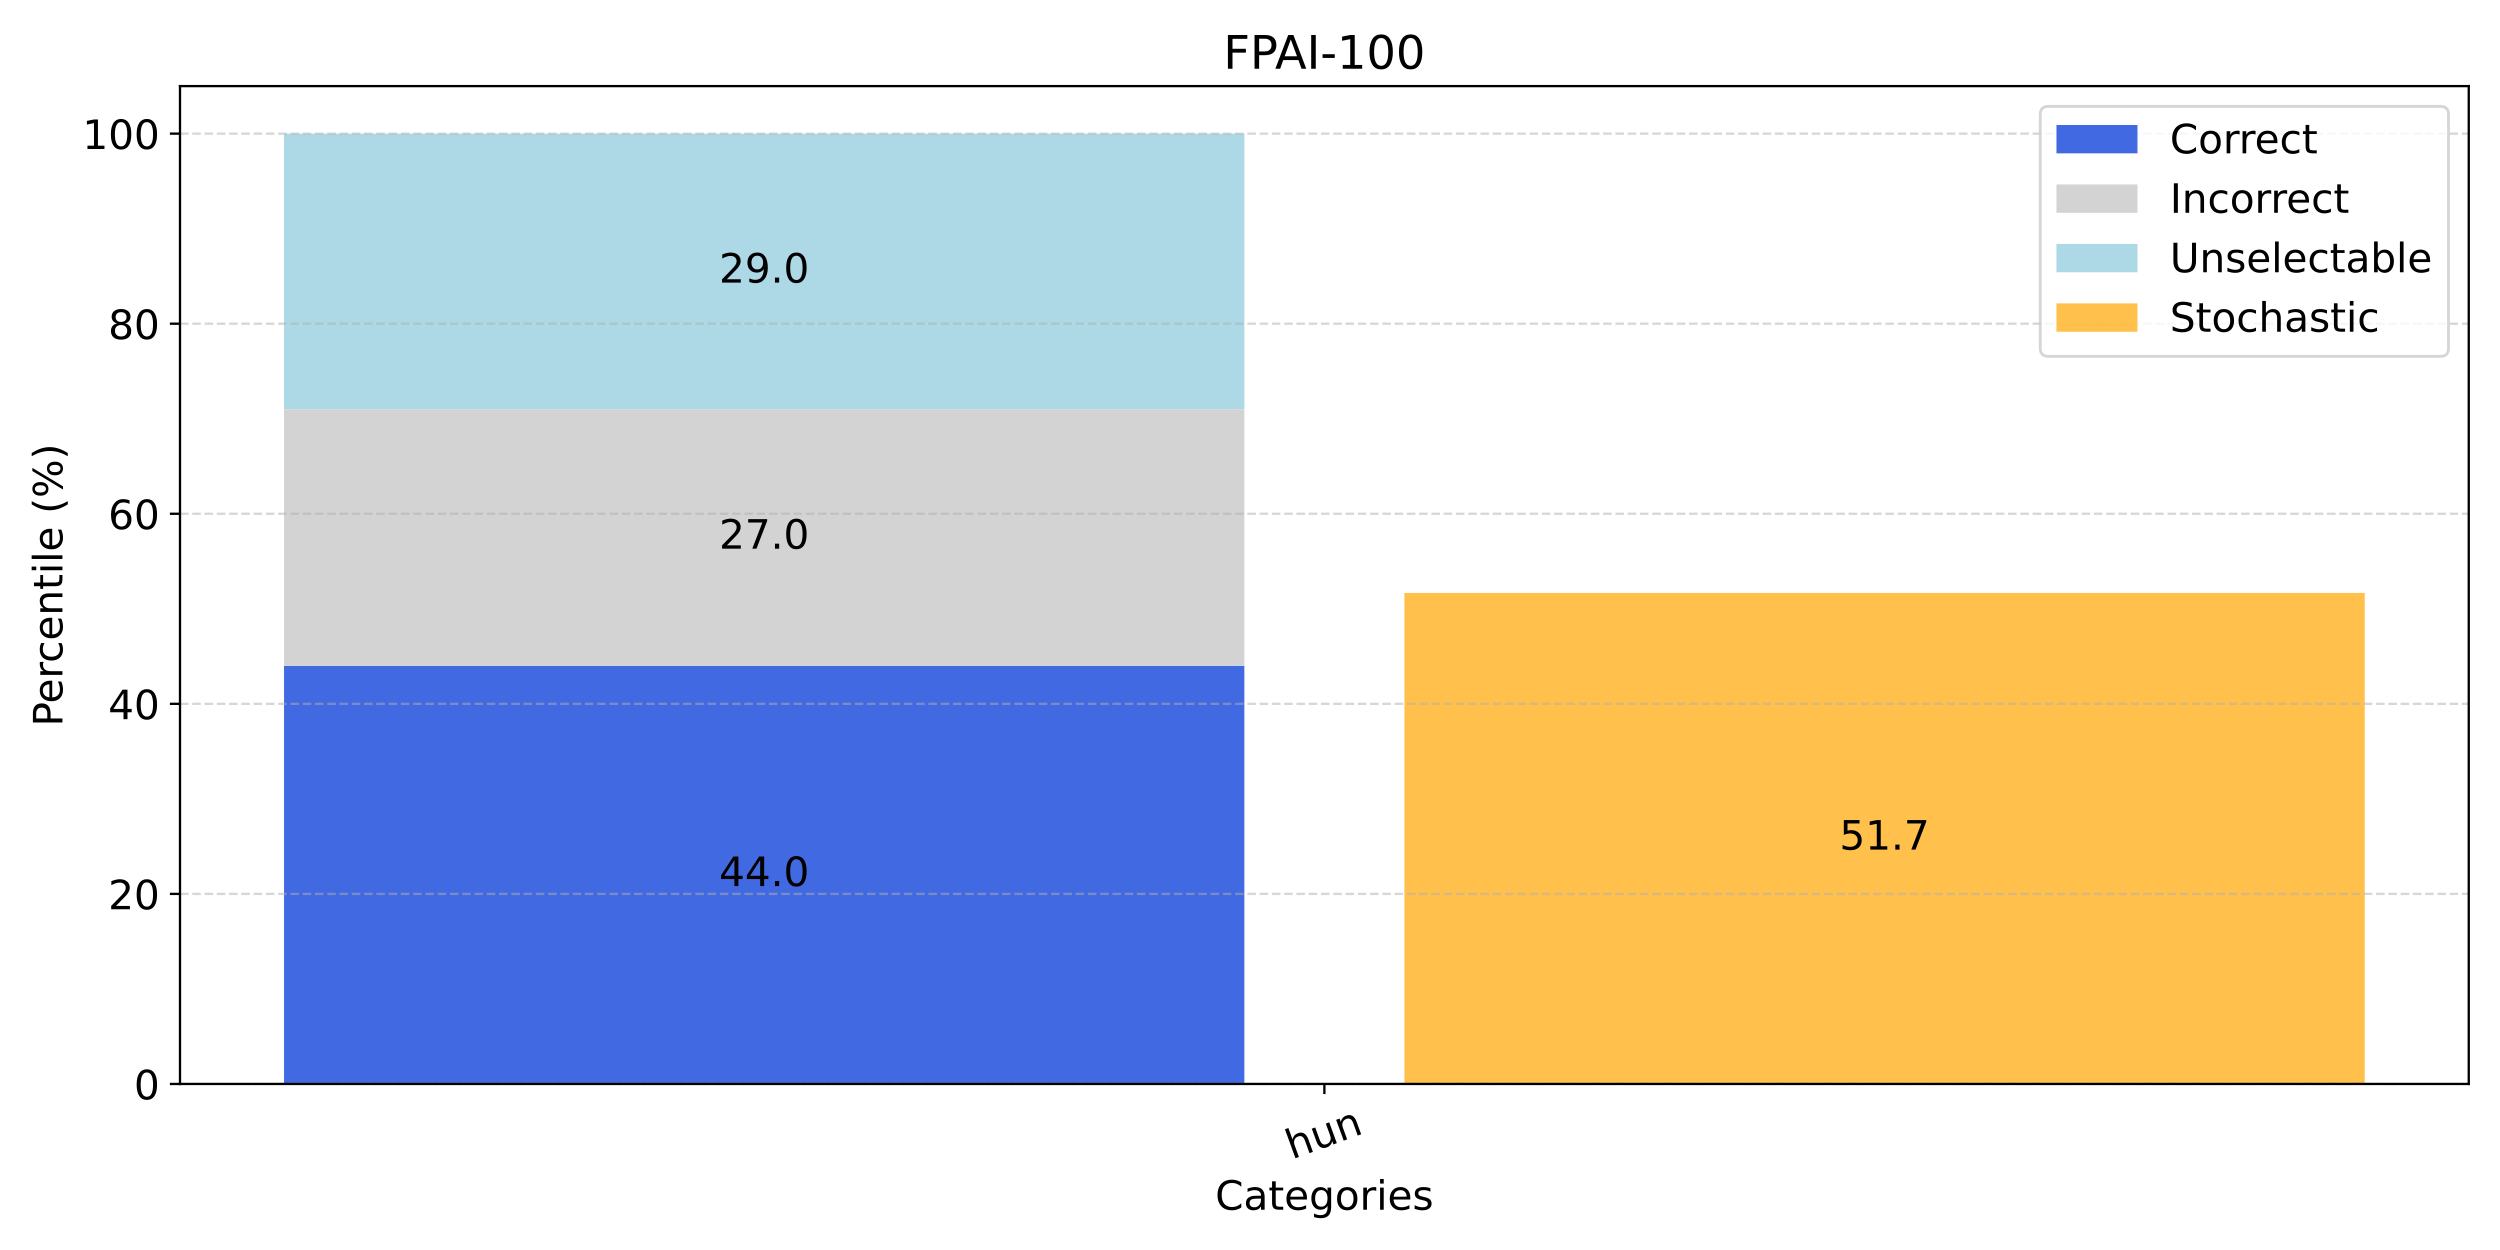
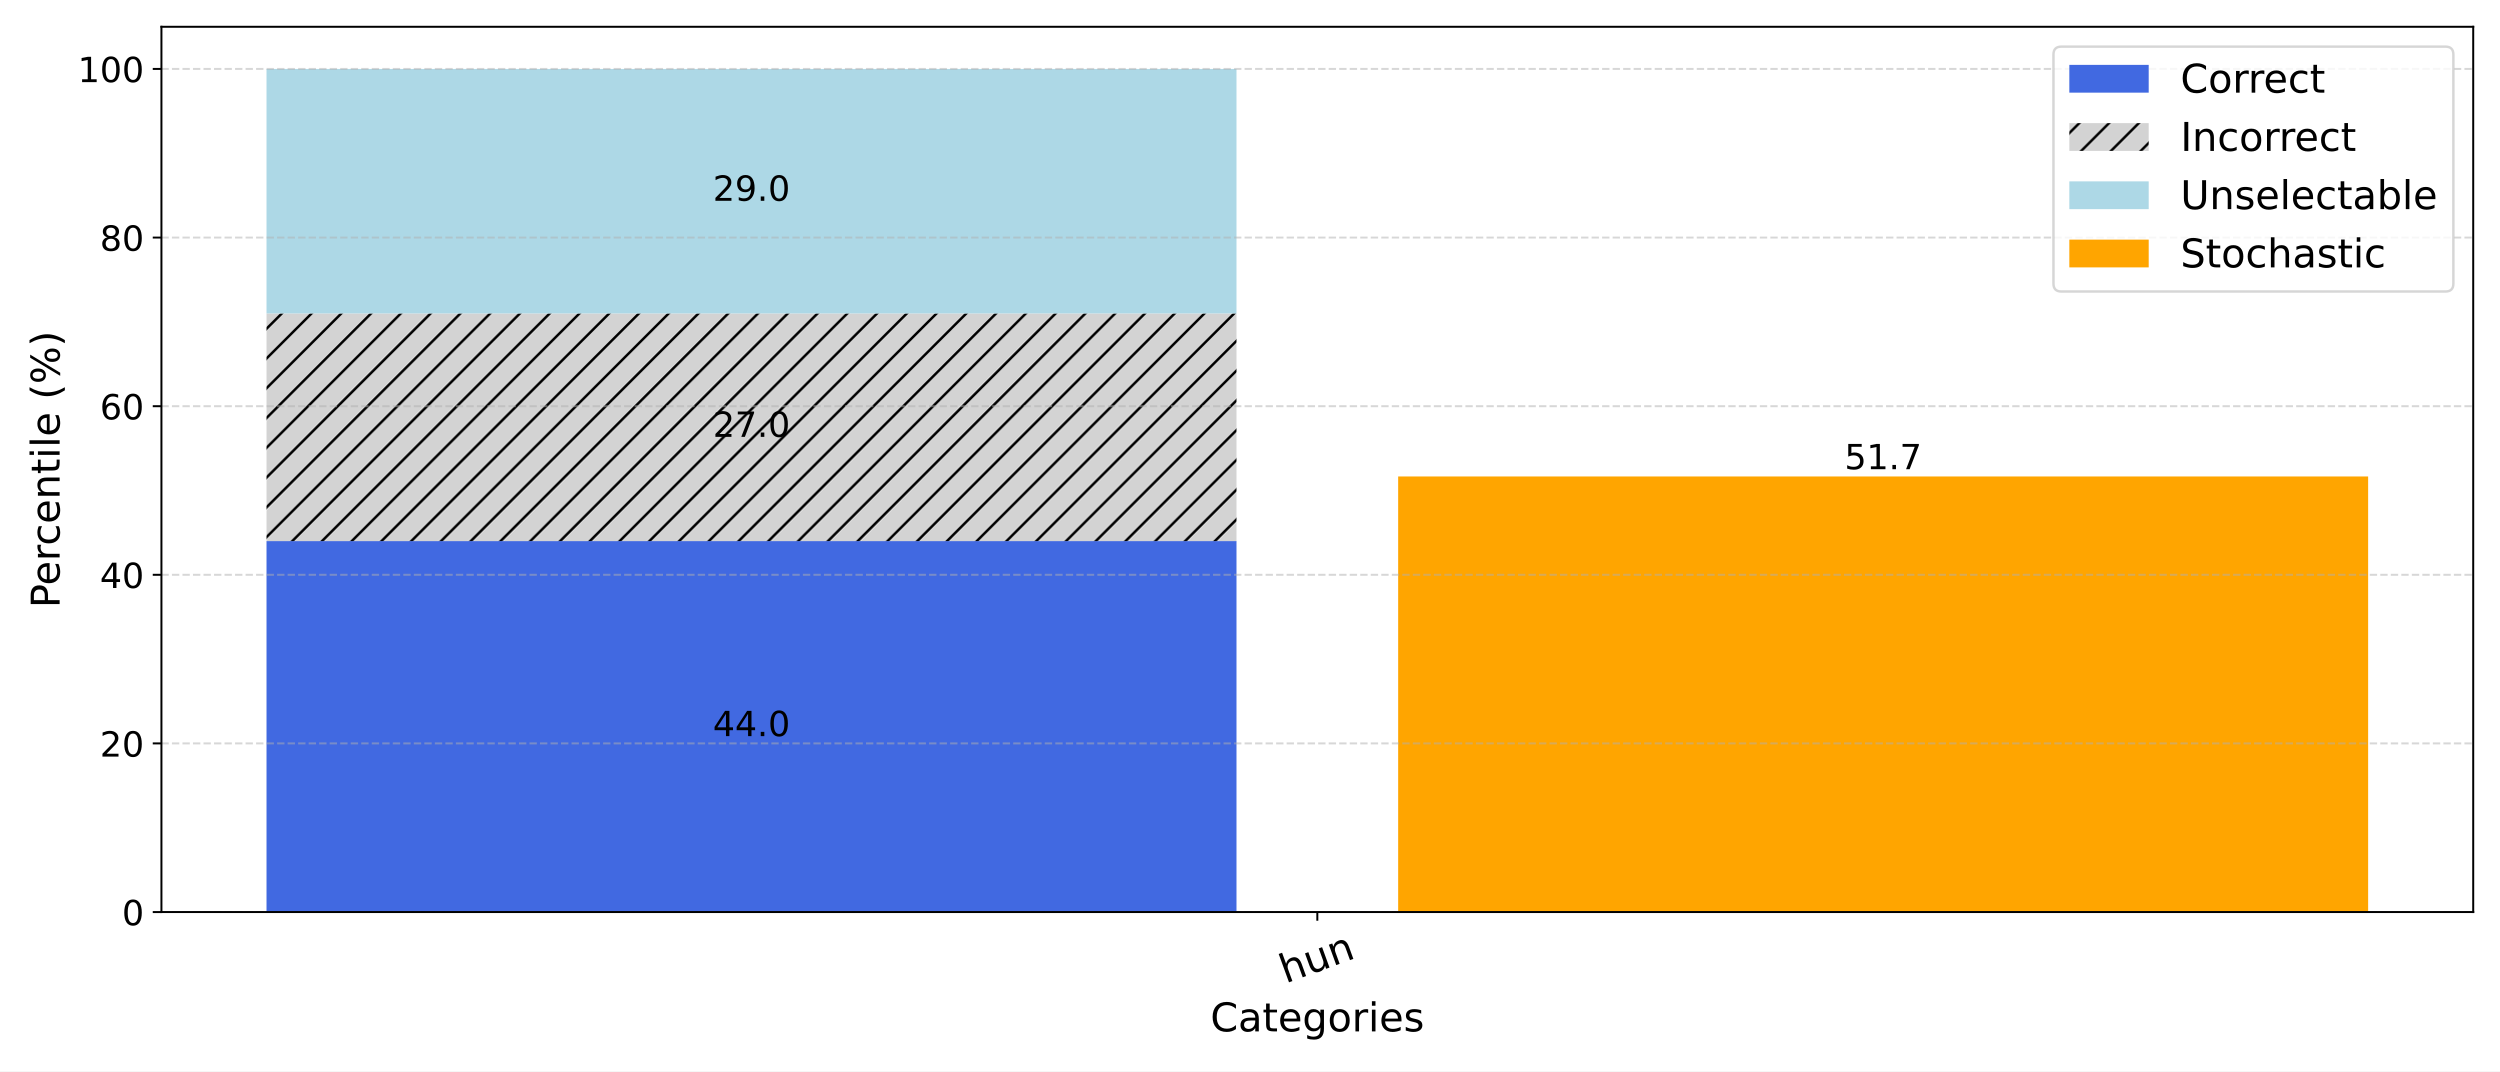
- <svg xmlns="http://www.w3.org/2000/svg" xmlns:xlink="http://www.w3.org/1999/xlink" width="864pt" height="432pt" viewBox="0 0 864 432" version="1.1">
+ <svg xmlns="http://www.w3.org/2000/svg" xmlns:xlink="http://www.w3.org/1999/xlink" width="1008pt" height="432pt" viewBox="0 0 1008 432" version="1.1">
  <defs>
    <style type="text/css">*{stroke-linejoin: round; stroke-linecap: butt}</style>
  </defs>
  <g id="figure_1">
    <g id="patch_1">
-       <path d="M 0 432  L 864 432  L 864 0  L 0 0  z " style="fill: #ffffff" />
+       <path d="M 0 432  L 1008 432  L 1008 0  L 0 0  z " style="fill: #ffffff" />
    </g>
    <g id="axes_1">
      <g id="patch_2">
-         <path d="M 62.21 374.615  L 853.2 374.615  L 853.2 29.76  L 62.21 29.76  z " style="fill: #ffffff" />
+         <path d="M 65.09 367.736  L 997.2 367.736  L 997.2 10.8  L 65.09 10.8  z " style="fill: #ffffff" />
      </g>
      <g id="patch_3">
-         <path d="M 98.164 374.615  L 430.048 374.615  L 430.048 230.104  L 98.164 230.104  z " clip-path="url(#p08fcbda6a7)" style="fill: #4169e1" />
+         <path d="M 107.459 367.736  L 498.554 367.736  L 498.554 218.163  L 107.459 218.163  z " clip-path="url(#pb561ab7de4)" style="fill: #4169e1" />
      </g>
      <g id="patch_4">
-         <path d="M 98.164 230.104  L 430.048 230.104  L 430.048 141.427  L 98.164 141.427  z " clip-path="url(#p08fcbda6a7)" style="fill: #d3d3d3" />
+         <path d="M 107.459 218.163  L 498.554 218.163  L 498.554 126.379  L 107.459 126.379  z " clip-path="url(#pb561ab7de4)" style="fill: url(#h67fe47ec26)" />
      </g>
      <g id="patch_5">
-         <path d="M 98.164 141.427  L 430.048 141.427  L 430.048 46.182  L 98.164 46.182  z " clip-path="url(#p08fcbda6a7)" style="fill: #add8e6" />
+         <path d="M 107.459 126.379  L 498.554 126.379  L 498.554 27.797  L 107.459 27.797  z " clip-path="url(#pb561ab7de4)" style="fill: #add8e6" />
      </g>
      <g id="patch_6">
-         <path d="M 485.362 374.615  L 817.246 374.615  L 817.246 204.925  L 485.362 204.925  z " clip-path="url(#p08fcbda6a7)" style="fill: #ffa500; opacity: 0.7" />
+         <path d="M 563.736 367.736  L 954.831 367.736  L 954.831 192.101  L 563.736 192.101  z " clip-path="url(#pb561ab7de4)" style="fill: #ffa500" />
      </g>
      <g id="matplotlib.axis_1">
        <g id="xtick_1">
          <g id="line2d_1">
            <defs>
-               <path id="m3fc2eb911a" d="M 0 0  L 0 3.5  " style="stroke: #000000; stroke-width: 0.8" />
+               <path id="m9a4b4464f9" d="M 0 0  L 0 3.5  " style="stroke: #000000; stroke-width: 0.8" />
            </defs>
            <g>
-               <use xlink:href="#m3fc2eb911a" x="457.705" y="374.615" style="stroke: #000000; stroke-width: 0.8" />
+               <use xlink:href="#m9a4b4464f9" x="531.145" y="367.736" style="stroke: #000000; stroke-width: 0.8" />
            </g>
          </g>
          <g id="text_1">
-             <g transform="translate(446.5201 400.7151) rotate(-20) scale(0.14 -0.14)">
-               <defs>
-                 <path id="DejaVuSans-68" d="M 3513 2113  L 3513 0  L 2938 0  L 2938 2094  Q 2938 2591 2744 2837  Q 2550 3084 2163 3084  Q 1697 3084 1428 2787  Q 1159 2491 1159 1978  L 1159 0  L 581 0  L 581 4863  L 1159 4863  L 1159 2956  Q 1366 3272 1645 3428  Q 1925 3584 2291 3584  Q 2894 3584 3203 3211  Q 3513 2838 3513 2113  z " transform="scale(0.015625)" />
-                 <path id="DejaVuSans-75" d="M 544 1381  L 544 3500  L 1119 3500  L 1119 1403  Q 1119 906 1312 657  Q 1506 409 1894 409  Q 2359 409 2629 706  Q 2900 1003 2900 1516  L 2900 3500  L 3475 3500  L 3475 0  L 2900 0  L 2900 538  Q 2691 219 2414 64  Q 2138 -91 1772 -91  Q 1169 -91 856 284  Q 544 659 544 1381  z M 1991 3584  L 1991 3584  z " transform="scale(0.015625)" />
-                 <path id="DejaVuSans-6e" d="M 3513 2113  L 3513 0  L 2938 0  L 2938 2094  Q 2938 2591 2744 2837  Q 2550 3084 2163 3084  Q 1697 3084 1428 2787  Q 1159 2491 1159 1978  L 1159 0  L 581 0  L 581 3500  L 1159 3500  L 1159 2956  Q 1366 3272 1645 3428  Q 1925 3584 2291 3584  Q 2894 3584 3203 3211  Q 3513 2838 3513 2113  z " transform="scale(0.015625)" />
-               </defs>
-               <use xlink:href="#DejaVuSans-68" />
-               <use xlink:href="#DejaVuSans-75" transform="translate(63.37891 0)" />
-               <use xlink:href="#DejaVuSans-6e" transform="translate(126.7578 0)" />
-             </g>
+             <text style="font-size: 16px; font-family: 'DejaVu Sans', 'Bitstream Vera Sans', 'Computer Modern Sans Serif', 'Lucida Grande', 'Verdana', 'Geneva', 'Lucid', 'Arial', 'Helvetica', 'Avant Garde', sans-serif" transform="translate(518.3623 396.5646) rotate(-20)">hun</text>
          </g>
        </g>
        <g id="text_2">
-           <g transform="translate(419.9728 418.0889) scale(0.14 -0.14)">
-             <defs>
-               <path id="DejaVuSans-43" d="M 4122 4306  L 4122 3641  Q 3803 3938 3442 4084  Q 3081 4231 2675 4231  Q 1875 4231 1450 3742  Q 1025 3253 1025 2328  Q 1025 1406 1450 917  Q 1875 428 2675 428  Q 3081 428 3442 575  Q 3803 722 4122 1019  L 4122 359  Q 3791 134 3420 21  Q 3050 -91 2638 -91  Q 1578 -91 968 557  Q 359 1206 359 2328  Q 359 3453 968 4101  Q 1578 4750 2638 4750  Q 3056 4750 3426 4639  Q 3797 4528 4122 4306  z " transform="scale(0.015625)" />
-               <path id="DejaVuSans-61" d="M 2194 1759  Q 1497 1759 1228 1600  Q 959 1441 959 1056  Q 959 750 1161 570  Q 1363 391 1709 391  Q 2188 391 2477 730  Q 2766 1069 2766 1631  L 2766 1759  L 2194 1759  z M 3341 1997  L 3341 0  L 2766 0  L 2766 531  Q 2569 213 2275 61  Q 1981 -91 1556 -91  Q 1019 -91 701 211  Q 384 513 384 1019  Q 384 1609 779 1909  Q 1175 2209 1959 2209  L 2766 2209  L 2766 2266  Q 2766 2663 2505 2880  Q 2244 3097 1772 3097  Q 1472 3097 1187 3025  Q 903 2953 641 2809  L 641 3341  Q 956 3463 1253 3523  Q 1550 3584 1831 3584  Q 2591 3584 2966 3190  Q 3341 2797 3341 1997  z " transform="scale(0.015625)" />
-               <path id="DejaVuSans-74" d="M 1172 4494  L 1172 3500  L 2356 3500  L 2356 3053  L 1172 3053  L 1172 1153  Q 1172 725 1289 603  Q 1406 481 1766 481  L 2356 481  L 2356 0  L 1766 0  Q 1100 0 847 248  Q 594 497 594 1153  L 594 3053  L 172 3053  L 172 3500  L 594 3500  L 594 4494  L 1172 4494  z " transform="scale(0.015625)" />
-               <path id="DejaVuSans-65" d="M 3597 1894  L 3597 1613  L 953 1613  Q 991 1019 1311 708  Q 1631 397 2203 397  Q 2534 397 2845 478  Q 3156 559 3463 722  L 3463 178  Q 3153 47 2828 -22  Q 2503 -91 2169 -91  Q 1331 -91 842 396  Q 353 884 353 1716  Q 353 2575 817 3079  Q 1281 3584 2069 3584  Q 2775 3584 3186 3129  Q 3597 2675 3597 1894  z M 3022 2063  Q 3016 2534 2758 2815  Q 2500 3097 2075 3097  Q 1594 3097 1305 2825  Q 1016 2553 972 2059  L 3022 2063  z " transform="scale(0.015625)" />
-               <path id="DejaVuSans-67" d="M 2906 1791  Q 2906 2416 2648 2759  Q 2391 3103 1925 3103  Q 1463 3103 1205 2759  Q 947 2416 947 1791  Q 947 1169 1205 825  Q 1463 481 1925 481  Q 2391 481 2648 825  Q 2906 1169 2906 1791  z M 3481 434  Q 3481 -459 3084 -895  Q 2688 -1331 1869 -1331  Q 1566 -1331 1297 -1286  Q 1028 -1241 775 -1147  L 775 -588  Q 1028 -725 1275 -790  Q 1522 -856 1778 -856  Q 2344 -856 2625 -561  Q 2906 -266 2906 331  L 2906 616  Q 2728 306 2450 153  Q 2172 0 1784 0  Q 1141 0 747 490  Q 353 981 353 1791  Q 353 2603 747 3093  Q 1141 3584 1784 3584  Q 2172 3584 2450 3431  Q 2728 3278 2906 2969  L 2906 3500  L 3481 3500  L 3481 434  z " transform="scale(0.015625)" />
-               <path id="DejaVuSans-6f" d="M 1959 3097  Q 1497 3097 1228 2736  Q 959 2375 959 1747  Q 959 1119 1226 758  Q 1494 397 1959 397  Q 2419 397 2687 759  Q 2956 1122 2956 1747  Q 2956 2369 2687 2733  Q 2419 3097 1959 3097  z M 1959 3584  Q 2709 3584 3137 3096  Q 3566 2609 3566 1747  Q 3566 888 3137 398  Q 2709 -91 1959 -91  Q 1206 -91 779 398  Q 353 888 353 1747  Q 353 2609 779 3096  Q 1206 3584 1959 3584  z " transform="scale(0.015625)" />
-               <path id="DejaVuSans-72" d="M 2631 2963  Q 2534 3019 2420 3045  Q 2306 3072 2169 3072  Q 1681 3072 1420 2755  Q 1159 2438 1159 1844  L 1159 0  L 581 0  L 581 3500  L 1159 3500  L 1159 2956  Q 1341 3275 1631 3429  Q 1922 3584 2338 3584  Q 2397 3584 2469 3576  Q 2541 3569 2628 3553  L 2631 2963  z " transform="scale(0.015625)" />
-               <path id="DejaVuSans-69" d="M 603 3500  L 1178 3500  L 1178 0  L 603 0  L 603 3500  z M 603 4863  L 1178 4863  L 1178 4134  L 603 4134  L 603 4863  z " transform="scale(0.015625)" />
-               <path id="DejaVuSans-73" d="M 2834 3397  L 2834 2853  Q 2591 2978 2328 3040  Q 2066 3103 1784 3103  Q 1356 3103 1142 2972  Q 928 2841 928 2578  Q 928 2378 1081 2264  Q 1234 2150 1697 2047  L 1894 2003  Q 2506 1872 2764 1633  Q 3022 1394 3022 966  Q 3022 478 2636 193  Q 2250 -91 1575 -91  Q 1294 -91 989 -36  Q 684 19 347 128  L 347 722  Q 666 556 975 473  Q 1284 391 1588 391  Q 1994 391 2212 530  Q 2431 669 2431 922  Q 2431 1156 2273 1281  Q 2116 1406 1581 1522  L 1381 1569  Q 847 1681 609 1914  Q 372 2147 372 2553  Q 372 3047 722 3315  Q 1072 3584 1716 3584  Q 2034 3584 2315 3537  Q 2597 3491 2834 3397  z " transform="scale(0.015625)" />
-             </defs>
-             <use xlink:href="#DejaVuSans-43" />
-             <use xlink:href="#DejaVuSans-61" transform="translate(69.82422 0)" />
-             <use xlink:href="#DejaVuSans-74" transform="translate(131.1035 0)" />
-             <use xlink:href="#DejaVuSans-65" transform="translate(170.3125 0)" />
-             <use xlink:href="#DejaVuSans-67" transform="translate(231.8359 0)" />
-             <use xlink:href="#DejaVuSans-6f" transform="translate(295.3125 0)" />
-             <use xlink:href="#DejaVuSans-72" transform="translate(356.4941 0)" />
-             <use xlink:href="#DejaVuSans-69" transform="translate(397.6074 0)" />
-             <use xlink:href="#DejaVuSans-65" transform="translate(425.3906 0)" />
-             <use xlink:href="#DejaVuSans-73" transform="translate(486.9141 0)" />
-           </g>
+           <text style="font-size: 16px; font-family: 'DejaVu Sans', 'Bitstream Vera Sans', 'Computer Modern Sans Serif', 'Lucida Grande', 'Verdana', 'Geneva', 'Lucid', 'Arial', 'Helvetica', 'Avant Garde', sans-serif; text-anchor: middle" x="531.145" y="415.849" transform="rotate(-0 531.145 415.8489)">Categories</text>
        </g>
      </g>
      <g id="matplotlib.axis_2">
        <g id="ytick_1">
          <g id="line2d_2">
-             <path d="M 62.21 374.615  L 853.2 374.615  " clip-path="url(#p08fcbda6a7)" style="fill: none; stroke-dasharray: 2.96,1.28; stroke-dashoffset: 0; stroke: #b0b0b0; stroke-opacity: 0.5; stroke-width: 0.8" />
+             <path d="M 65.09 367.736  L 997.2 367.736  " clip-path="url(#pb561ab7de4)" style="fill: none; stroke-dasharray: 2.96,1.28; stroke-dashoffset: 0; stroke: #b0b0b0; stroke-opacity: 0.5; stroke-width: 0.8" />
          </g>
          <g id="line2d_3">
            <defs>
-               <path id="m8669a47901" d="M 0 0  L -3.5 0  " style="stroke: #000000; stroke-width: 0.8" />
+               <path id="m83de454ac8" d="M 0 0  L -3.5 0  " style="stroke: #000000; stroke-width: 0.8" />
            </defs>
            <g>
-               <use xlink:href="#m8669a47901" x="62.21" y="374.615" style="stroke: #000000; stroke-width: 0.8" />
+               <use xlink:href="#m83de454ac8" x="65.09" y="367.736" style="stroke: #000000; stroke-width: 0.8" />
            </g>
          </g>
          <g id="text_3">
-             <g transform="translate(46.3025 379.9341) scale(0.14 -0.14)">
-               <defs>
-                 <path id="DejaVuSans-30" d="M 2034 4250  Q 1547 4250 1301 3770  Q 1056 3291 1056 2328  Q 1056 1369 1301 889  Q 1547 409 2034 409  Q 2525 409 2770 889  Q 3016 1369 3016 2328  Q 3016 3291 2770 3770  Q 2525 4250 2034 4250  z M 2034 4750  Q 2819 4750 3233 4129  Q 3647 3509 3647 2328  Q 3647 1150 3233 529  Q 2819 -91 2034 -91  Q 1250 -91 836 529  Q 422 1150 422 2328  Q 422 3509 836 4129  Q 1250 4750 2034 4750  z " transform="scale(0.015625)" />
-               </defs>
-               <use xlink:href="#DejaVuSans-30" />
-             </g>
+             <text style="font-size: 14px; font-family: 'DejaVu Sans', 'Bitstream Vera Sans', 'Computer Modern Sans Serif', 'Lucida Grande', 'Verdana', 'Geneva', 'Lucid', 'Arial', 'Helvetica', 'Avant Garde', sans-serif; text-anchor: end" x="58.09" y="373.055" transform="rotate(-0 58.09 373.0549)">0</text>
          </g>
        </g>
        <g id="ytick_2">
          <g id="line2d_4">
-             <path d="M 62.21 308.928  L 853.2 308.928  " clip-path="url(#p08fcbda6a7)" style="fill: none; stroke-dasharray: 2.96,1.28; stroke-dashoffset: 0; stroke: #b0b0b0; stroke-opacity: 0.5; stroke-width: 0.8" />
+             <path d="M 65.09 299.748  L 997.2 299.748  " clip-path="url(#pb561ab7de4)" style="fill: none; stroke-dasharray: 2.96,1.28; stroke-dashoffset: 0; stroke: #b0b0b0; stroke-opacity: 0.5; stroke-width: 0.8" />
          </g>
          <g id="line2d_5">
            <g>
-               <use xlink:href="#m8669a47901" x="62.21" y="308.928" style="stroke: #000000; stroke-width: 0.8" />
+               <use xlink:href="#m83de454ac8" x="65.09" y="299.748" style="stroke: #000000; stroke-width: 0.8" />
            </g>
          </g>
          <g id="text_4">
-             <g transform="translate(37.395 314.2474) scale(0.14 -0.14)">
-               <defs>
-                 <path id="DejaVuSans-32" d="M 1228 531  L 3431 531  L 3431 0  L 469 0  L 469 531  Q 828 903 1448 1529  Q 2069 2156 2228 2338  Q 2531 2678 2651 2914  Q 2772 3150 2772 3378  Q 2772 3750 2511 3984  Q 2250 4219 1831 4219  Q 1534 4219 1204 4116  Q 875 4013 500 3803  L 500 4441  Q 881 4594 1212 4672  Q 1544 4750 1819 4750  Q 2544 4750 2975 4387  Q 3406 4025 3406 3419  Q 3406 3131 3298 2873  Q 3191 2616 2906 2266  Q 2828 2175 2409 1742  Q 1991 1309 1228 531  z " transform="scale(0.015625)" />
-               </defs>
-               <use xlink:href="#DejaVuSans-32" />
-               <use xlink:href="#DejaVuSans-30" transform="translate(63.62305 0)" />
-             </g>
+             <text style="font-size: 14px; font-family: 'DejaVu Sans', 'Bitstream Vera Sans', 'Computer Modern Sans Serif', 'Lucida Grande', 'Verdana', 'Geneva', 'Lucid', 'Arial', 'Helvetica', 'Avant Garde', sans-serif; text-anchor: end" x="58.09" y="305.067" transform="rotate(-0 58.09 305.0671)">20</text>
          </g>
        </g>
        <g id="ytick_3">
          <g id="line2d_6">
-             <path d="M 62.21 243.242  L 853.2 243.242  " clip-path="url(#p08fcbda6a7)" style="fill: none; stroke-dasharray: 2.96,1.28; stroke-dashoffset: 0; stroke: #b0b0b0; stroke-opacity: 0.5; stroke-width: 0.8" />
+             <path d="M 65.09 231.76  L 997.2 231.76  " clip-path="url(#pb561ab7de4)" style="fill: none; stroke-dasharray: 2.96,1.28; stroke-dashoffset: 0; stroke: #b0b0b0; stroke-opacity: 0.5; stroke-width: 0.8" />
          </g>
          <g id="line2d_7">
            <g>
-               <use xlink:href="#m8669a47901" x="62.21" y="243.242" style="stroke: #000000; stroke-width: 0.8" />
+               <use xlink:href="#m83de454ac8" x="65.09" y="231.76" style="stroke: #000000; stroke-width: 0.8" />
            </g>
          </g>
          <g id="text_5">
-             <g transform="translate(37.395 248.5607) scale(0.14 -0.14)">
-               <defs>
-                 <path id="DejaVuSans-34" d="M 2419 4116  L 825 1625  L 2419 1625  L 2419 4116  z M 2253 4666  L 3047 4666  L 3047 1625  L 3713 1625  L 3713 1100  L 3047 1100  L 3047 0  L 2419 0  L 2419 1100  L 313 1100  L 313 1709  L 2253 4666  z " transform="scale(0.015625)" />
-               </defs>
-               <use xlink:href="#DejaVuSans-34" />
-               <use xlink:href="#DejaVuSans-30" transform="translate(63.62305 0)" />
-             </g>
+             <text style="font-size: 14px; font-family: 'DejaVu Sans', 'Bitstream Vera Sans', 'Computer Modern Sans Serif', 'Lucida Grande', 'Verdana', 'Geneva', 'Lucid', 'Arial', 'Helvetica', 'Avant Garde', sans-serif; text-anchor: end" x="58.09" y="237.079" transform="rotate(-0 58.09 237.0793)">40</text>
          </g>
        </g>
        <g id="ytick_4">
          <g id="line2d_8">
-             <path d="M 62.21 177.555  L 853.2 177.555  " clip-path="url(#p08fcbda6a7)" style="fill: none; stroke-dasharray: 2.96,1.28; stroke-dashoffset: 0; stroke: #b0b0b0; stroke-opacity: 0.5; stroke-width: 0.8" />
+             <path d="M 65.09 163.773  L 997.2 163.773  " clip-path="url(#pb561ab7de4)" style="fill: none; stroke-dasharray: 2.96,1.28; stroke-dashoffset: 0; stroke: #b0b0b0; stroke-opacity: 0.5; stroke-width: 0.8" />
          </g>
          <g id="line2d_9">
            <g>
-               <use xlink:href="#m8669a47901" x="62.21" y="177.555" style="stroke: #000000; stroke-width: 0.8" />
+               <use xlink:href="#m83de454ac8" x="65.09" y="163.773" style="stroke: #000000; stroke-width: 0.8" />
            </g>
          </g>
          <g id="text_6">
-             <g transform="translate(37.395 182.874) scale(0.14 -0.14)">
-               <defs>
-                 <path id="DejaVuSans-36" d="M 2113 2584  Q 1688 2584 1439 2293  Q 1191 2003 1191 1497  Q 1191 994 1439 701  Q 1688 409 2113 409  Q 2538 409 2786 701  Q 3034 994 3034 1497  Q 3034 2003 2786 2293  Q 2538 2584 2113 2584  z M 3366 4563  L 3366 3988  Q 3128 4100 2886 4159  Q 2644 4219 2406 4219  Q 1781 4219 1451 3797  Q 1122 3375 1075 2522  Q 1259 2794 1537 2939  Q 1816 3084 2150 3084  Q 2853 3084 3261 2657  Q 3669 2231 3669 1497  Q 3669 778 3244 343  Q 2819 -91 2113 -91  Q 1303 -91 875 529  Q 447 1150 447 2328  Q 447 3434 972 4092  Q 1497 4750 2381 4750  Q 2619 4750 2861 4703  Q 3103 4656 3366 4563  z " transform="scale(0.015625)" />
-               </defs>
-               <use xlink:href="#DejaVuSans-36" />
-               <use xlink:href="#DejaVuSans-30" transform="translate(63.62305 0)" />
-             </g>
+             <text style="font-size: 14px; font-family: 'DejaVu Sans', 'Bitstream Vera Sans', 'Computer Modern Sans Serif', 'Lucida Grande', 'Verdana', 'Geneva', 'Lucid', 'Arial', 'Helvetica', 'Avant Garde', sans-serif; text-anchor: end" x="58.09" y="169.091" transform="rotate(-0 58.09 169.0915)">60</text>
          </g>
        </g>
        <g id="ytick_5">
          <g id="line2d_10">
-             <path d="M 62.21 111.868  L 853.2 111.868  " clip-path="url(#p08fcbda6a7)" style="fill: none; stroke-dasharray: 2.96,1.28; stroke-dashoffset: 0; stroke: #b0b0b0; stroke-opacity: 0.5; stroke-width: 0.8" />
+             <path d="M 65.09 95.785  L 997.2 95.785  " clip-path="url(#pb561ab7de4)" style="fill: none; stroke-dasharray: 2.96,1.28; stroke-dashoffset: 0; stroke: #b0b0b0; stroke-opacity: 0.5; stroke-width: 0.8" />
          </g>
          <g id="line2d_11">
            <g>
-               <use xlink:href="#m8669a47901" x="62.21" y="111.868" style="stroke: #000000; stroke-width: 0.8" />
+               <use xlink:href="#m83de454ac8" x="65.09" y="95.785" style="stroke: #000000; stroke-width: 0.8" />
            </g>
          </g>
          <g id="text_7">
-             <g transform="translate(37.395 117.1873) scale(0.14 -0.14)">
-               <defs>
-                 <path id="DejaVuSans-38" d="M 2034 2216  Q 1584 2216 1326 1975  Q 1069 1734 1069 1313  Q 1069 891 1326 650  Q 1584 409 2034 409  Q 2484 409 2743 651  Q 3003 894 3003 1313  Q 3003 1734 2745 1975  Q 2488 2216 2034 2216  z M 1403 2484  Q 997 2584 770 2862  Q 544 3141 544 3541  Q 544 4100 942 4425  Q 1341 4750 2034 4750  Q 2731 4750 3128 4425  Q 3525 4100 3525 3541  Q 3525 3141 3298 2862  Q 3072 2584 2669 2484  Q 3125 2378 3379 2068  Q 3634 1759 3634 1313  Q 3634 634 3220 271  Q 2806 -91 2034 -91  Q 1263 -91 848 271  Q 434 634 434 1313  Q 434 1759 690 2068  Q 947 2378 1403 2484  z M 1172 3481  Q 1172 3119 1398 2916  Q 1625 2713 2034 2713  Q 2441 2713 2670 2916  Q 2900 3119 2900 3481  Q 2900 3844 2670 4047  Q 2441 4250 2034 4250  Q 1625 4250 1398 4047  Q 1172 3844 1172 3481  z " transform="scale(0.015625)" />
-               </defs>
-               <use xlink:href="#DejaVuSans-38" />
-               <use xlink:href="#DejaVuSans-30" transform="translate(63.62305 0)" />
-             </g>
+             <text style="font-size: 14px; font-family: 'DejaVu Sans', 'Bitstream Vera Sans', 'Computer Modern Sans Serif', 'Lucida Grande', 'Verdana', 'Geneva', 'Lucid', 'Arial', 'Helvetica', 'Avant Garde', sans-serif; text-anchor: end" x="58.09" y="101.104" transform="rotate(-0 58.09 101.1037)">80</text>
          </g>
        </g>
        <g id="ytick_6">
          <g id="line2d_12">
-             <path d="M 62.21 46.182  L 853.2 46.182  " clip-path="url(#p08fcbda6a7)" style="fill: none; stroke-dasharray: 2.96,1.28; stroke-dashoffset: 0; stroke: #b0b0b0; stroke-opacity: 0.5; stroke-width: 0.8" />
+             <path d="M 65.09 27.797  L 997.2 27.797  " clip-path="url(#pb561ab7de4)" style="fill: none; stroke-dasharray: 2.96,1.28; stroke-dashoffset: 0; stroke: #b0b0b0; stroke-opacity: 0.5; stroke-width: 0.8" />
          </g>
          <g id="line2d_13">
            <g>
-               <use xlink:href="#m8669a47901" x="62.21" y="46.182" style="stroke: #000000; stroke-width: 0.8" />
+               <use xlink:href="#m83de454ac8" x="65.09" y="27.797" style="stroke: #000000; stroke-width: 0.8" />
            </g>
          </g>
          <g id="text_8">
-             <g transform="translate(28.4875 51.50058) scale(0.14 -0.14)">
-               <defs>
-                 <path id="DejaVuSans-31" d="M 794 531  L 1825 531  L 1825 4091  L 703 3866  L 703 4441  L 1819 4666  L 2450 4666  L 2450 531  L 3481 531  L 3481 0  L 794 0  L 794 531  z " transform="scale(0.015625)" />
-               </defs>
-               <use xlink:href="#DejaVuSans-31" />
-               <use xlink:href="#DejaVuSans-30" transform="translate(63.62305 0)" />
-               <use xlink:href="#DejaVuSans-30" transform="translate(127.2461 0)" />
-             </g>
+             <text style="font-size: 14px; font-family: 'DejaVu Sans', 'Bitstream Vera Sans', 'Computer Modern Sans Serif', 'Lucida Grande', 'Verdana', 'Geneva', 'Lucid', 'Arial', 'Helvetica', 'Avant Garde', sans-serif; text-anchor: end" x="58.09" y="33.116" transform="rotate(-0 58.09 33.11586)">100</text>
          </g>
        </g>
        <g id="text_9">
-           <g transform="translate(21.57594 251.053) rotate(-90) scale(0.14 -0.14)">
-             <defs>
-               <path id="DejaVuSans-50" d="M 1259 4147  L 1259 2394  L 2053 2394  Q 2494 2394 2734 2622  Q 2975 2850 2975 3272  Q 2975 3691 2734 3919  Q 2494 4147 2053 4147  L 1259 4147  z M 628 4666  L 2053 4666  Q 2838 4666 3239 4311  Q 3641 3956 3641 3272  Q 3641 2581 3239 2228  Q 2838 1875 2053 1875  L 1259 1875  L 1259 0  L 628 0  L 628 4666  z " transform="scale(0.015625)" />
-               <path id="DejaVuSans-63" d="M 3122 3366  L 3122 2828  Q 2878 2963 2633 3030  Q 2388 3097 2138 3097  Q 1578 3097 1268 2742  Q 959 2388 959 1747  Q 959 1106 1268 751  Q 1578 397 2138 397  Q 2388 397 2633 464  Q 2878 531 3122 666  L 3122 134  Q 2881 22 2623 -34  Q 2366 -91 2075 -91  Q 1284 -91 818 406  Q 353 903 353 1747  Q 353 2603 823 3093  Q 1294 3584 2113 3584  Q 2378 3584 2631 3529  Q 2884 3475 3122 3366  z " transform="scale(0.015625)" />
-               <path id="DejaVuSans-6c" d="M 603 4863  L 1178 4863  L 1178 0  L 603 0  L 603 4863  z " transform="scale(0.015625)" />
-               <path id="DejaVuSans-20" transform="scale(0.015625)" />
-               <path id="DejaVuSans-28" d="M 1984 4856  Q 1566 4138 1362 3434  Q 1159 2731 1159 2009  Q 1159 1288 1364 580  Q 1569 -128 1984 -844  L 1484 -844  Q 1016 -109 783 600  Q 550 1309 550 2009  Q 550 2706 781 3412  Q 1013 4119 1484 4856  L 1984 4856  z " transform="scale(0.015625)" />
-               <path id="DejaVuSans-25" d="M 4653 2053  Q 4381 2053 4226 1822  Q 4072 1591 4072 1178  Q 4072 772 4226 539  Q 4381 306 4653 306  Q 4919 306 5073 539  Q 5228 772 5228 1178  Q 5228 1588 5073 1820  Q 4919 2053 4653 2053  z M 4653 2450  Q 5147 2450 5437 2106  Q 5728 1763 5728 1178  Q 5728 594 5436 251  Q 5144 -91 4653 -91  Q 4153 -91 3862 251  Q 3572 594 3572 1178  Q 3572 1766 3864 2108  Q 4156 2450 4653 2450  z M 1428 4353  Q 1159 4353 1004 4120  Q 850 3888 850 3481  Q 850 3069 1003 2837  Q 1156 2606 1428 2606  Q 1700 2606 1854 2837  Q 2009 3069 2009 3481  Q 2009 3884 1853 4118  Q 1697 4353 1428 4353  z M 4250 4750  L 4750 4750  L 1831 -91  L 1331 -91  L 4250 4750  z M 1428 4750  Q 1922 4750 2215 4408  Q 2509 4066 2509 3481  Q 2509 2891 2217 2550  Q 1925 2209 1428 2209  Q 931 2209 642 2551  Q 353 2894 353 3481  Q 353 4063 643 4406  Q 934 4750 1428 4750  z " transform="scale(0.015625)" />
-               <path id="DejaVuSans-29" d="M 513 4856  L 1013 4856  Q 1481 4119 1714 3412  Q 1947 2706 1947 2009  Q 1947 1309 1714 600  Q 1481 -109 1013 -844  L 513 -844  Q 928 -128 1133 580  Q 1338 1288 1338 2009  Q 1338 2731 1133 3434  Q 928 4138 513 4856  z " transform="scale(0.015625)" />
-             </defs>
-             <use xlink:href="#DejaVuSans-50" />
-             <use xlink:href="#DejaVuSans-65" transform="translate(56.67773 0)" />
-             <use xlink:href="#DejaVuSans-72" transform="translate(118.2012 0)" />
-             <use xlink:href="#DejaVuSans-63" transform="translate(157.0645 0)" />
-             <use xlink:href="#DejaVuSans-65" transform="translate(212.0449 0)" />
-             <use xlink:href="#DejaVuSans-6e" transform="translate(273.5684 0)" />
-             <use xlink:href="#DejaVuSans-74" transform="translate(336.9473 0)" />
-             <use xlink:href="#DejaVuSans-69" transform="translate(376.1562 0)" />
-             <use xlink:href="#DejaVuSans-6c" transform="translate(403.9395 0)" />
-             <use xlink:href="#DejaVuSans-65" transform="translate(431.7227 0)" />
-             <use xlink:href="#DejaVuSans-20" transform="translate(493.2461 0)" />
-             <use xlink:href="#DejaVuSans-28" transform="translate(525.0332 0)" />
-             <use xlink:href="#DejaVuSans-25" transform="translate(564.0469 0)" />
-             <use xlink:href="#DejaVuSans-29" transform="translate(659.0664 0)" />
-           </g>
+           <text style="font-size: 16px; font-family: 'DejaVu Sans', 'Bitstream Vera Sans', 'Computer Modern Sans Serif', 'Lucida Grande', 'Verdana', 'Geneva', 'Lucid', 'Arial', 'Helvetica', 'Avant Garde', sans-serif; text-anchor: middle" x="24.04" y="189.268" transform="rotate(-90 24.04 189.268)">Percentile (%)</text>
        </g>
      </g>
      <g id="patch_7">
-         <path d="M 62.21 374.615  L 62.21 29.76  " style="fill: none; stroke: #000000; stroke-width: 0.8; stroke-linejoin: miter; stroke-linecap: square" />
+         <path d="M 65.09 367.736  L 65.09 10.8  " style="fill: none; stroke: #000000; stroke-width: 0.8; stroke-linejoin: miter; stroke-linecap: square" />
      </g>
      <g id="patch_8">
-         <path d="M 853.2 374.615  L 853.2 29.76  " style="fill: none; stroke: #000000; stroke-width: 0.8; stroke-linejoin: miter; stroke-linecap: square" />
+         <path d="M 997.2 367.736  L 997.2 10.8  " style="fill: none; stroke: #000000; stroke-width: 0.8; stroke-linejoin: miter; stroke-linecap: square" />
      </g>
      <g id="patch_9">
-         <path d="M 62.21 374.615  L 853.2 374.615  " style="fill: none; stroke: #000000; stroke-width: 0.8; stroke-linejoin: miter; stroke-linecap: square" />
+         <path d="M 65.09 367.736  L 997.2 367.736  " style="fill: none; stroke: #000000; stroke-width: 0.8; stroke-linejoin: miter; stroke-linecap: square" />
      </g>
      <g id="patch_10">
-         <path d="M 62.21 29.76  L 853.2 29.76  " style="fill: none; stroke: #000000; stroke-width: 0.8; stroke-linejoin: miter; stroke-linecap: square" />
+         <path d="M 65.09 10.8  L 997.2 10.8  " style="fill: none; stroke: #000000; stroke-width: 0.8; stroke-linejoin: miter; stroke-linecap: square" />
      </g>
      <g id="text_10">
-         <g transform="translate(248.5201 306.2229) scale(0.14 -0.14)">
-           <defs>
-             <path id="DejaVuSans-2e" d="M 684 794  L 1344 794  L 1344 0  L 684 0  L 684 794  z " transform="scale(0.015625)" />
-           </defs>
-           <use xlink:href="#DejaVuSans-34" />
-           <use xlink:href="#DejaVuSans-34" transform="translate(63.62305 0)" />
-           <use xlink:href="#DejaVuSans-2e" transform="translate(127.2461 0)" />
-           <use xlink:href="#DejaVuSans-30" transform="translate(159.0332 0)" />
-         </g>
+         <text style="font-size: 14px; font-family: 'DejaVu Sans', 'Bitstream Vera Sans', 'Computer Modern Sans Serif', 'Lucida Grande', 'Verdana', 'Geneva', 'Lucid', 'Arial', 'Helvetica', 'Avant Garde', sans-serif; text-anchor: middle" x="303.006" y="296.813" transform="rotate(-0 303.0062 296.8125)">44.0</text>
      </g>
      <g id="text_11">
-         <g transform="translate(248.5201 189.629) scale(0.14 -0.14)">
-           <defs>
-             <path id="DejaVuSans-37" d="M 525 4666  L 3525 4666  L 3525 4397  L 1831 0  L 1172 0  L 2766 4134  L 525 4134  L 525 4666  z " transform="scale(0.015625)" />
-           </defs>
-           <use xlink:href="#DejaVuSans-32" />
-           <use xlink:href="#DejaVuSans-37" transform="translate(63.62305 0)" />
-           <use xlink:href="#DejaVuSans-2e" transform="translate(127.2461 0)" />
-           <use xlink:href="#DejaVuSans-30" transform="translate(159.0332 0)" />
-         </g>
+         <text style="font-size: 14px; font-family: 'DejaVu Sans', 'Bitstream Vera Sans', 'Computer Modern Sans Serif', 'Lucida Grande', 'Verdana', 'Geneva', 'Lucid', 'Arial', 'Helvetica', 'Avant Garde', sans-serif; text-anchor: middle" x="303.006" y="176.134" transform="rotate(-0 303.0062 176.1342)">27.0</text>
      </g>
      <g id="text_12">
-         <g transform="translate(248.5201 97.66765) scale(0.14 -0.14)">
-           <defs>
-             <path id="DejaVuSans-39" d="M 703 97  L 703 672  Q 941 559 1184 500  Q 1428 441 1663 441  Q 2288 441 2617 861  Q 2947 1281 2994 2138  Q 2813 1869 2534 1725  Q 2256 1581 1919 1581  Q 1219 1581 811 2004  Q 403 2428 403 3163  Q 403 3881 828 4315  Q 1253 4750 1959 4750  Q 2769 4750 3195 4129  Q 3622 3509 3622 2328  Q 3622 1225 3098 567  Q 2575 -91 1691 -91  Q 1453 -91 1209 -44  Q 966 3 703 97  z M 1959 2075  Q 2384 2075 2632 2365  Q 2881 2656 2881 3163  Q 2881 3666 2632 3958  Q 2384 4250 1959 4250  Q 1534 4250 1286 3958  Q 1038 3666 1038 3163  Q 1038 2656 1286 2365  Q 1534 2075 1959 2075  z " transform="scale(0.015625)" />
-           </defs>
-           <use xlink:href="#DejaVuSans-32" />
-           <use xlink:href="#DejaVuSans-39" transform="translate(63.62305 0)" />
-           <use xlink:href="#DejaVuSans-2e" transform="translate(127.2461 0)" />
-           <use xlink:href="#DejaVuSans-30" transform="translate(159.0332 0)" />
-         </g>
+         <text style="font-size: 14px; font-family: 'DejaVu Sans', 'Bitstream Vera Sans', 'Computer Modern Sans Serif', 'Lucida Grande', 'Verdana', 'Geneva', 'Lucid', 'Arial', 'Helvetica', 'Avant Garde', sans-serif; text-anchor: middle" x="303.006" y="80.951" transform="rotate(-0 303.0062 80.95124)">29.0</text>
      </g>
      <g id="text_13">
-         <g transform="translate(635.718 293.633) scale(0.14 -0.14)">
-           <defs>
-             <path id="DejaVuSans-35" d="M 691 4666  L 3169 4666  L 3169 4134  L 1269 4134  L 1269 2991  Q 1406 3038 1543 3061  Q 1681 3084 1819 3084  Q 2600 3084 3056 2656  Q 3513 2228 3513 1497  Q 3513 744 3044 326  Q 2575 -91 1722 -91  Q 1428 -91 1123 -41  Q 819 9 494 109  L 494 744  Q 775 591 1075 516  Q 1375 441 1709 441  Q 2250 441 2565 725  Q 2881 1009 2881 1497  Q 2881 1984 2565 2268  Q 2250 2553 1709 2553  Q 1456 2553 1204 2497  Q 953 2441 691 2322  L 691 4666  z " transform="scale(0.015625)" />
-           </defs>
-           <use xlink:href="#DejaVuSans-35" />
-           <use xlink:href="#DejaVuSans-31" transform="translate(63.62305 0)" />
-           <use xlink:href="#DejaVuSans-2e" transform="translate(127.2461 0)" />
-           <use xlink:href="#DejaVuSans-37" transform="translate(159.0332 0)" />
-         </g>
-       </g>
-       <g id="text_14">
-         <g transform="translate(422.8012 23.76) scale(0.16 -0.16)">
-           <defs>
-             <path id="DejaVuSans-46" d="M 628 4666  L 3309 4666  L 3309 4134  L 1259 4134  L 1259 2759  L 3109 2759  L 3109 2228  L 1259 2228  L 1259 0  L 628 0  L 628 4666  z " transform="scale(0.015625)" />
-             <path id="DejaVuSans-41" d="M 2188 4044  L 1331 1722  L 3047 1722  L 2188 4044  z M 1831 4666  L 2547 4666  L 4325 0  L 3669 0  L 3244 1197  L 1141 1197  L 716 0  L 50 0  L 1831 4666  z " transform="scale(0.015625)" />
-             <path id="DejaVuSans-49" d="M 628 4666  L 1259 4666  L 1259 0  L 628 0  L 628 4666  z " transform="scale(0.015625)" />
-             <path id="DejaVuSans-2d" d="M 313 2009  L 1997 2009  L 1997 1497  L 313 1497  L 313 2009  z " transform="scale(0.015625)" />
-           </defs>
-           <use xlink:href="#DejaVuSans-46" />
-           <use xlink:href="#DejaVuSans-50" transform="translate(57.51953 0)" />
-           <use xlink:href="#DejaVuSans-41" transform="translate(111.4473 0)" />
-           <use xlink:href="#DejaVuSans-49" transform="translate(179.8555 0)" />
-           <use xlink:href="#DejaVuSans-2d" transform="translate(209.3477 0)" />
-           <use xlink:href="#DejaVuSans-31" transform="translate(245.4316 0)" />
-           <use xlink:href="#DejaVuSans-30" transform="translate(309.0547 0)" />
-           <use xlink:href="#DejaVuSans-30" transform="translate(372.6777 0)" />
-         </g>
+         <text style="font-size: 14px; font-family: 'DejaVu Sans', 'Bitstream Vera Sans', 'Computer Modern Sans Serif', 'Lucida Grande', 'Verdana', 'Geneva', 'Lucid', 'Arial', 'Helvetica', 'Avant Garde', sans-serif; text-anchor: middle" x="759.284" y="189.189" transform="rotate(-0 759.2838 189.1893)">51.7</text>
      </g>
      <g id="legend_1">
        <g id="patch_11">
-           <path d="M 707.913 123.157  L 843.4 123.157  Q 846.2 123.157 846.2 120.358  L 846.2 39.56  Q 846.2 36.76 843.4 36.76  L 707.913 36.76  Q 705.113 36.76 705.113 39.56  L 705.113 120.358  Q 705.113 123.157 707.913 123.157  z " style="fill: #ffffff; opacity: 0.8; stroke: #cccccc; stroke-linejoin: miter" />
+           <path d="M 831.158 117.54  L 986 117.54  Q 989.2 117.54 989.2 114.34  L 989.2 22  Q 989.2 18.8 986 18.8  L 831.158 18.8  Q 827.957 18.8 827.957 22  L 827.957 114.34  Q 827.957 117.54 831.158 117.54  z " style="fill: #ffffff; opacity: 0.8; stroke: #cccccc; stroke-linejoin: miter" />
        </g>
        <g id="patch_12">
-           <path d="M 710.713 52.998  L 738.713 52.998  L 738.713 43.198  L 710.713 43.198  z " style="fill: #4169e1" />
+           <path d="M 834.357 37.358  L 866.357 37.358  L 866.357 26.157  L 834.357 26.157  z " style="fill: #4169e1" />
+         </g>
+         <g id="text_14">
+           <text style="font-size: 16px; font-family: 'DejaVu Sans', 'Bitstream Vera Sans', 'Computer Modern Sans Serif', 'Lucida Grande', 'Verdana', 'Geneva', 'Lucid', 'Arial', 'Helvetica', 'Avant Garde', sans-serif; text-anchor: start" x="879.158" y="37.358" transform="rotate(-0 879.1575 37.3575)">Correct</text>
+         </g>
+         <g id="patch_13">
+           <path d="M 834.357 60.843  L 866.357 60.843  L 866.357 49.642  L 834.357 49.642  z " style="fill: url(#h67fe47ec26)" />
        </g>
        <g id="text_15">
-           <g transform="translate(749.9128 52.99781) scale(0.14 -0.14)">
-             <use xlink:href="#DejaVuSans-43" />
-             <use xlink:href="#DejaVuSans-6f" transform="translate(69.82422 0)" />
-             <use xlink:href="#DejaVuSans-72" transform="translate(131.0059 0)" />
-             <use xlink:href="#DejaVuSans-72" transform="translate(170.3691 0)" />
-             <use xlink:href="#DejaVuSans-65" transform="translate(209.2324 0)" />
-             <use xlink:href="#DejaVuSans-63" transform="translate(270.7559 0)" />
-             <use xlink:href="#DejaVuSans-74" transform="translate(325.7363 0)" />
-           </g>
+           <text style="font-size: 16px; font-family: 'DejaVu Sans', 'Bitstream Vera Sans', 'Computer Modern Sans Serif', 'Lucida Grande', 'Verdana', 'Geneva', 'Lucid', 'Arial', 'Helvetica', 'Avant Garde', sans-serif; text-anchor: start" x="879.158" y="60.843" transform="rotate(-0 879.1575 60.8425)">Incorrect</text>
        </g>
-         <g id="patch_13">
-           <path d="M 710.713 73.547  L 738.713 73.547  L 738.713 63.747  L 710.713 63.747  z " style="fill: #d3d3d3" />
+         <g id="patch_14">
+           <path d="M 834.357 84.328  L 866.357 84.328  L 866.357 73.127  L 834.357 73.127  z " style="fill: #add8e6" />
        </g>
        <g id="text_16">
-           <g transform="translate(749.9128 73.54719) scale(0.14 -0.14)">
-             <use xlink:href="#DejaVuSans-49" />
-             <use xlink:href="#DejaVuSans-6e" transform="translate(29.49219 0)" />
-             <use xlink:href="#DejaVuSans-63" transform="translate(92.87109 0)" />
-             <use xlink:href="#DejaVuSans-6f" transform="translate(147.8516 0)" />
-             <use xlink:href="#DejaVuSans-72" transform="translate(209.0332 0)" />
-             <use xlink:href="#DejaVuSans-72" transform="translate(248.3965 0)" />
-             <use xlink:href="#DejaVuSans-65" transform="translate(287.2598 0)" />
-             <use xlink:href="#DejaVuSans-63" transform="translate(348.7832 0)" />
-             <use xlink:href="#DejaVuSans-74" transform="translate(403.7637 0)" />
-           </g>
+           <text style="font-size: 16px; font-family: 'DejaVu Sans', 'Bitstream Vera Sans', 'Computer Modern Sans Serif', 'Lucida Grande', 'Verdana', 'Geneva', 'Lucid', 'Arial', 'Helvetica', 'Avant Garde', sans-serif; text-anchor: start" x="879.158" y="84.328" transform="rotate(-0 879.1575 84.3275)">Unselectable</text>
        </g>
-         <g id="patch_14">
-           <path d="M 710.713 94.097  L 738.713 94.097  L 738.713 84.297  L 710.713 84.297  z " style="fill: #add8e6" />
+         <g id="patch_15">
+           <path d="M 834.357 107.812  L 866.357 107.812  L 866.357 96.612  L 834.357 96.612  z " style="fill: #ffa500" />
        </g>
        <g id="text_17">
-           <g transform="translate(749.9128 94.09656) scale(0.14 -0.14)">
-             <defs>
-               <path id="DejaVuSans-55" d="M 556 4666  L 1191 4666  L 1191 1831  Q 1191 1081 1462 751  Q 1734 422 2344 422  Q 2950 422 3222 751  Q 3494 1081 3494 1831  L 3494 4666  L 4128 4666  L 4128 1753  Q 4128 841 3676 375  Q 3225 -91 2344 -91  Q 1459 -91 1007 375  Q 556 841 556 1753  L 556 4666  z " transform="scale(0.015625)" />
-               <path id="DejaVuSans-62" d="M 3116 1747  Q 3116 2381 2855 2742  Q 2594 3103 2138 3103  Q 1681 3103 1420 2742  Q 1159 2381 1159 1747  Q 1159 1113 1420 752  Q 1681 391 2138 391  Q 2594 391 2855 752  Q 3116 1113 3116 1747  z M 1159 2969  Q 1341 3281 1617 3432  Q 1894 3584 2278 3584  Q 2916 3584 3314 3078  Q 3713 2572 3713 1747  Q 3713 922 3314 415  Q 2916 -91 2278 -91  Q 1894 -91 1617 61  Q 1341 213 1159 525  L 1159 0  L 581 0  L 581 4863  L 1159 4863  L 1159 2969  z " transform="scale(0.015625)" />
-             </defs>
-             <use xlink:href="#DejaVuSans-55" />
-             <use xlink:href="#DejaVuSans-6e" transform="translate(73.19336 0)" />
-             <use xlink:href="#DejaVuSans-73" transform="translate(136.5723 0)" />
-             <use xlink:href="#DejaVuSans-65" transform="translate(188.6719 0)" />
-             <use xlink:href="#DejaVuSans-6c" transform="translate(250.1953 0)" />
-             <use xlink:href="#DejaVuSans-65" transform="translate(277.9785 0)" />
-             <use xlink:href="#DejaVuSans-63" transform="translate(339.502 0)" />
-             <use xlink:href="#DejaVuSans-74" transform="translate(394.4824 0)" />
-             <use xlink:href="#DejaVuSans-61" transform="translate(433.6914 0)" />
-             <use xlink:href="#DejaVuSans-62" transform="translate(494.9707 0)" />
-             <use xlink:href="#DejaVuSans-6c" transform="translate(558.4473 0)" />
-             <use xlink:href="#DejaVuSans-65" transform="translate(586.2305 0)" />
-           </g>
-         </g>
-         <g id="patch_15">
-           <path d="M 710.713 114.646  L 738.713 114.646  L 738.713 104.846  L 710.713 104.846  z " style="fill: #ffa500; opacity: 0.7" />
-         </g>
-         <g id="text_18">
-           <g transform="translate(749.9128 114.6459) scale(0.14 -0.14)">
-             <defs>
-               <path id="DejaVuSans-53" d="M 3425 4513  L 3425 3897  Q 3066 4069 2747 4153  Q 2428 4238 2131 4238  Q 1616 4238 1336 4038  Q 1056 3838 1056 3469  Q 1056 3159 1242 3001  Q 1428 2844 1947 2747  L 2328 2669  Q 3034 2534 3370 2195  Q 3706 1856 3706 1288  Q 3706 609 3251 259  Q 2797 -91 1919 -91  Q 1588 -91 1214 -16  Q 841 59 441 206  L 441 856  Q 825 641 1194 531  Q 1563 422 1919 422  Q 2459 422 2753 634  Q 3047 847 3047 1241  Q 3047 1584 2836 1778  Q 2625 1972 2144 2069  L 1759 2144  Q 1053 2284 737 2584  Q 422 2884 422 3419  Q 422 4038 858 4394  Q 1294 4750 2059 4750  Q 2388 4750 2728 4690  Q 3069 4631 3425 4513  z " transform="scale(0.015625)" />
-             </defs>
-             <use xlink:href="#DejaVuSans-53" />
-             <use xlink:href="#DejaVuSans-74" transform="translate(63.47656 0)" />
-             <use xlink:href="#DejaVuSans-6f" transform="translate(102.6855 0)" />
-             <use xlink:href="#DejaVuSans-63" transform="translate(163.8672 0)" />
-             <use xlink:href="#DejaVuSans-68" transform="translate(218.8477 0)" />
-             <use xlink:href="#DejaVuSans-61" transform="translate(282.2266 0)" />
-             <use xlink:href="#DejaVuSans-73" transform="translate(343.5059 0)" />
-             <use xlink:href="#DejaVuSans-74" transform="translate(395.6055 0)" />
-             <use xlink:href="#DejaVuSans-69" transform="translate(434.8145 0)" />
-             <use xlink:href="#DejaVuSans-63" transform="translate(462.5977 0)" />
-           </g>
+           <text style="font-size: 16px; font-family: 'DejaVu Sans', 'Bitstream Vera Sans', 'Computer Modern Sans Serif', 'Lucida Grande', 'Verdana', 'Geneva', 'Lucid', 'Arial', 'Helvetica', 'Avant Garde', sans-serif; text-anchor: start" x="879.158" y="107.812" transform="rotate(-0 879.1575 107.8125)">Stochastic</text>
        </g>
      </g>
    </g>
  </g>
  <defs>
-     <clipPath id="p08fcbda6a7">
-       <rect x="62.21" y="29.76" width="790.99" height="344.855" />
+     <clipPath id="pb561ab7de4">
+       <rect x="65.09" y="10.8" width="932.11" height="356.936" />
    </clipPath>
  </defs>
+   <defs>
+     <pattern id="h67fe47ec26" patternUnits="userSpaceOnUse" x="0" y="0" width="72" height="72">
+       <rect x="0" y="0" width="73" height="73" fill="#d3d3d3" />
+       <path d="M -36 36  L 36 -36  M -30 42  L 42 -30  M -24 48  L 48 -24  M -18 54  L 54 -18  M -12 60  L 60 -12  M -6 66  L 66 -6  M 0 72  L 72 0  M 6 78  L 78 6  M 12 84  L 84 12  M 18 90  L 90 18  M 24 96  L 96 24  M 30 102  L 102 30  M 36 108  L 108 36  " style="fill: #000000; stroke: #000000; stroke-width: 1.0; stroke-linecap: butt; stroke-linejoin: miter" />
+     </pattern>
+   </defs>
</svg>
